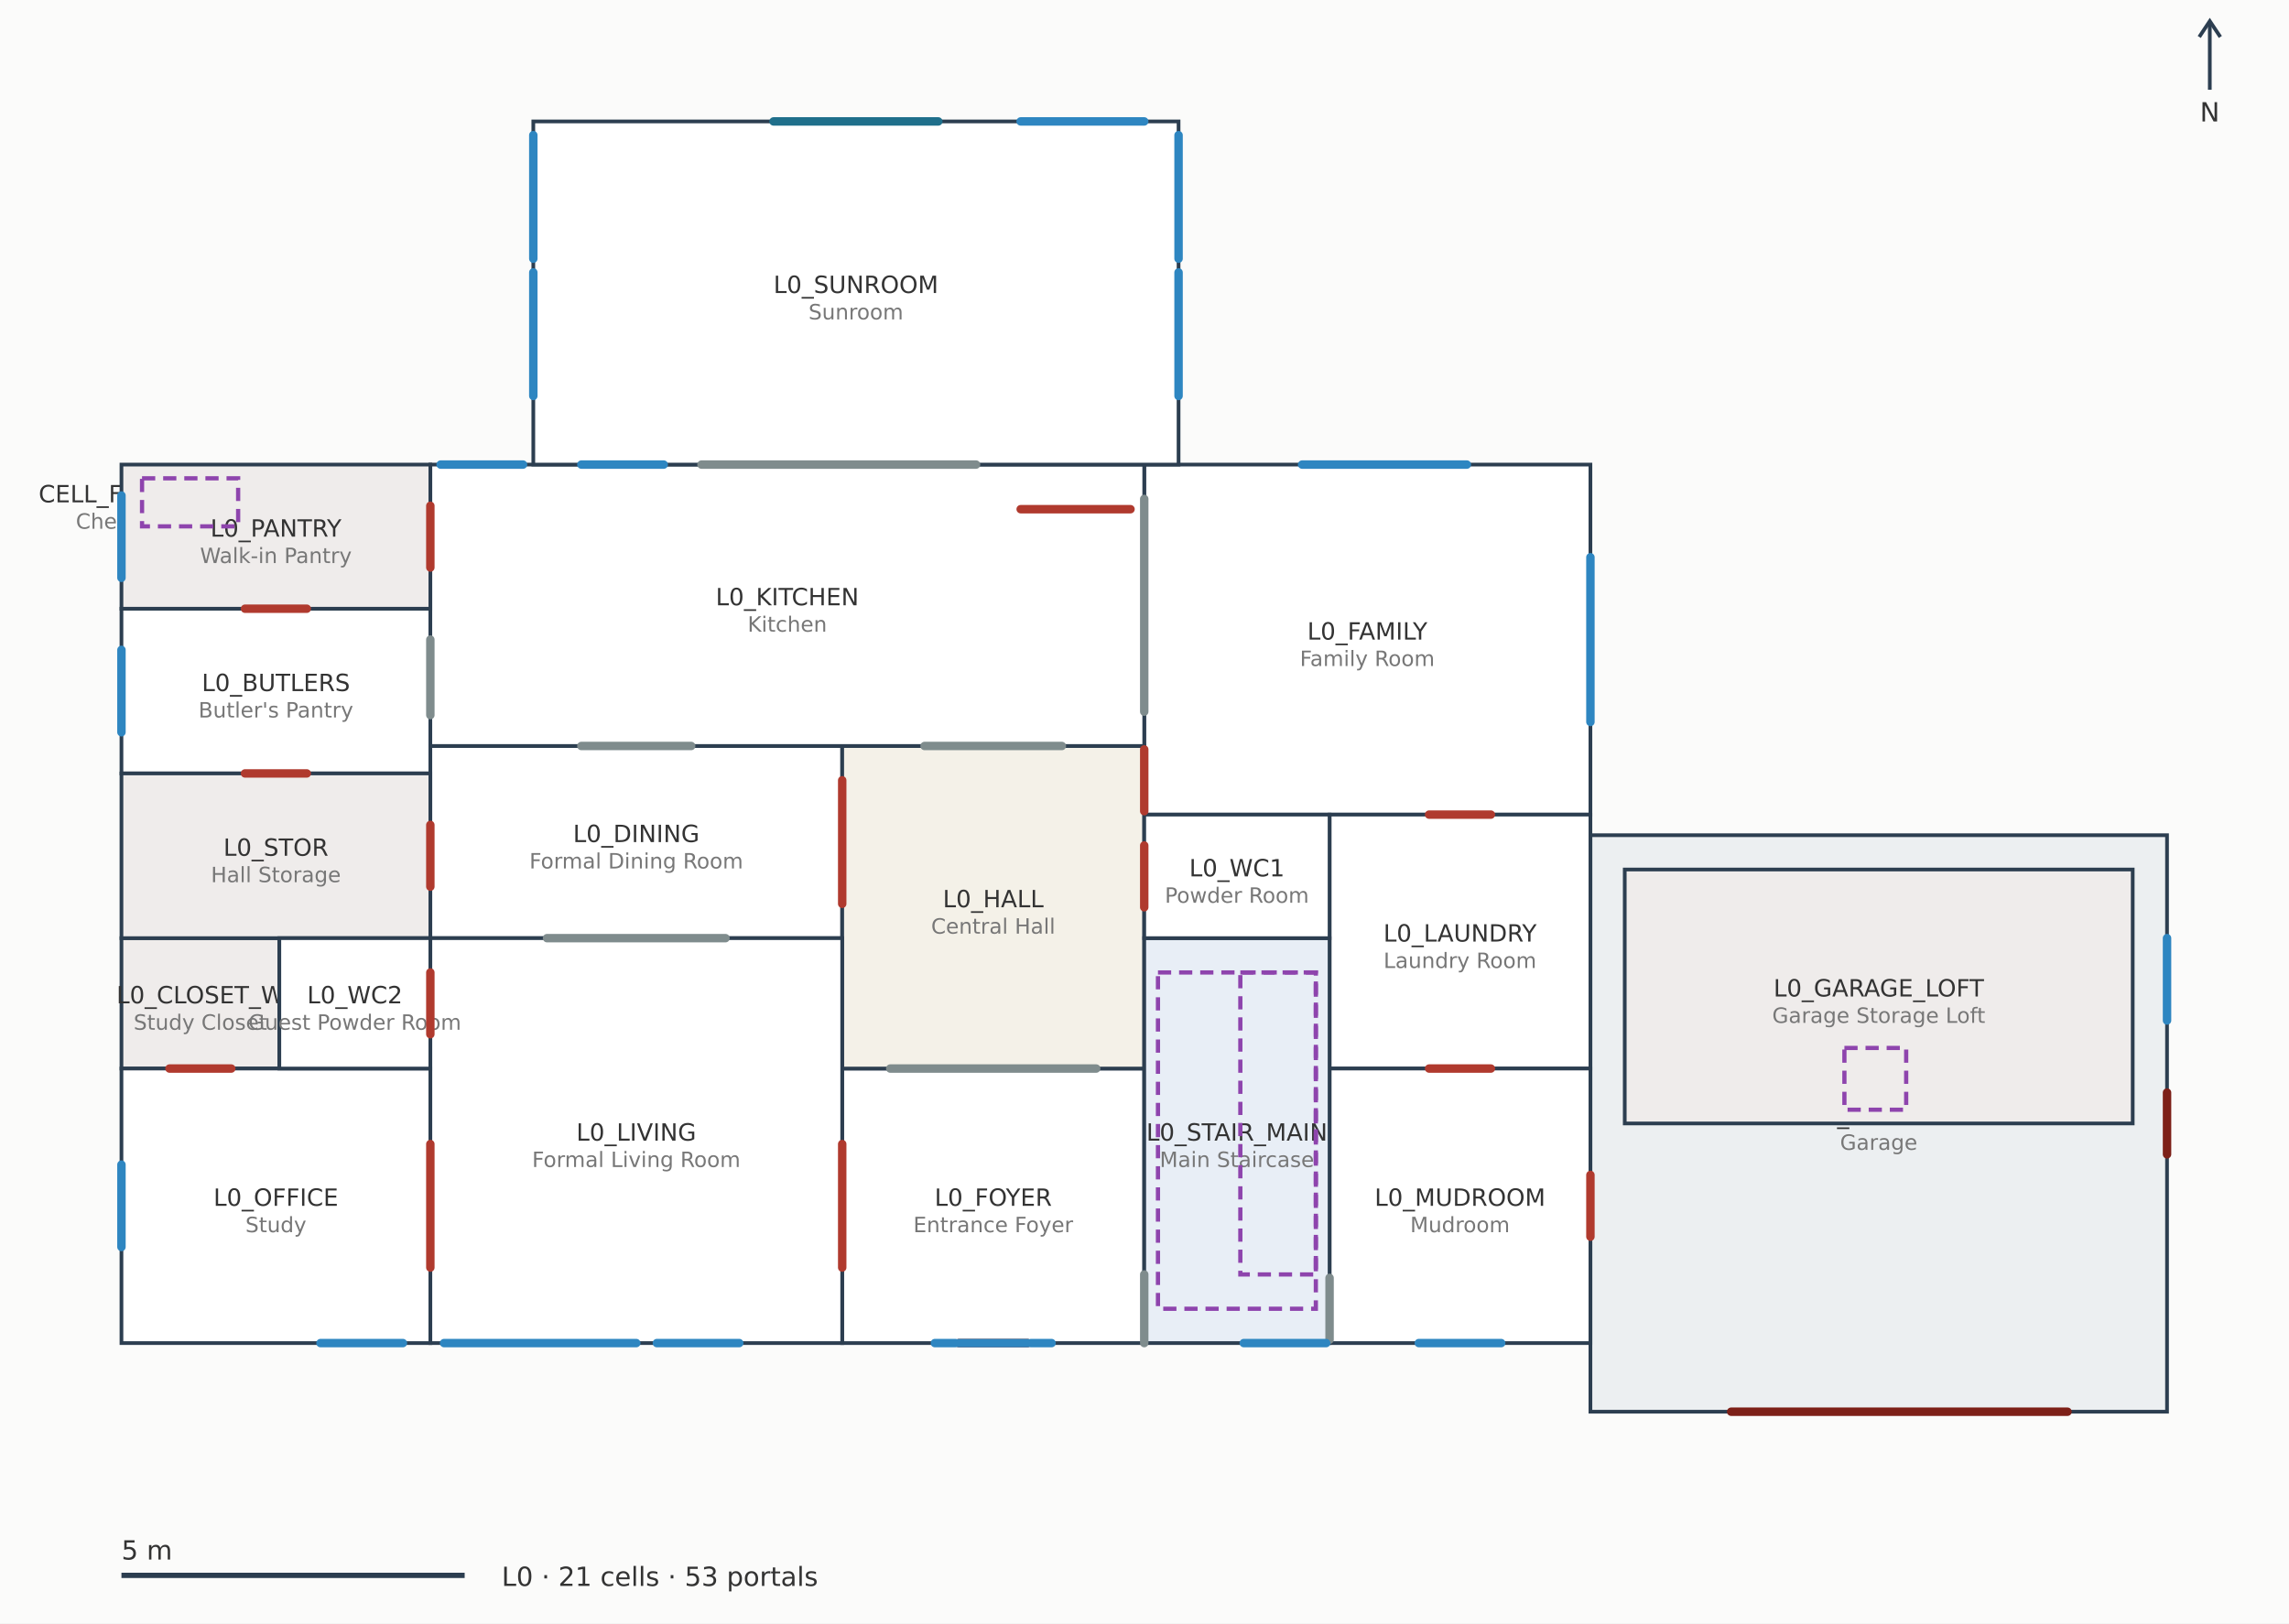
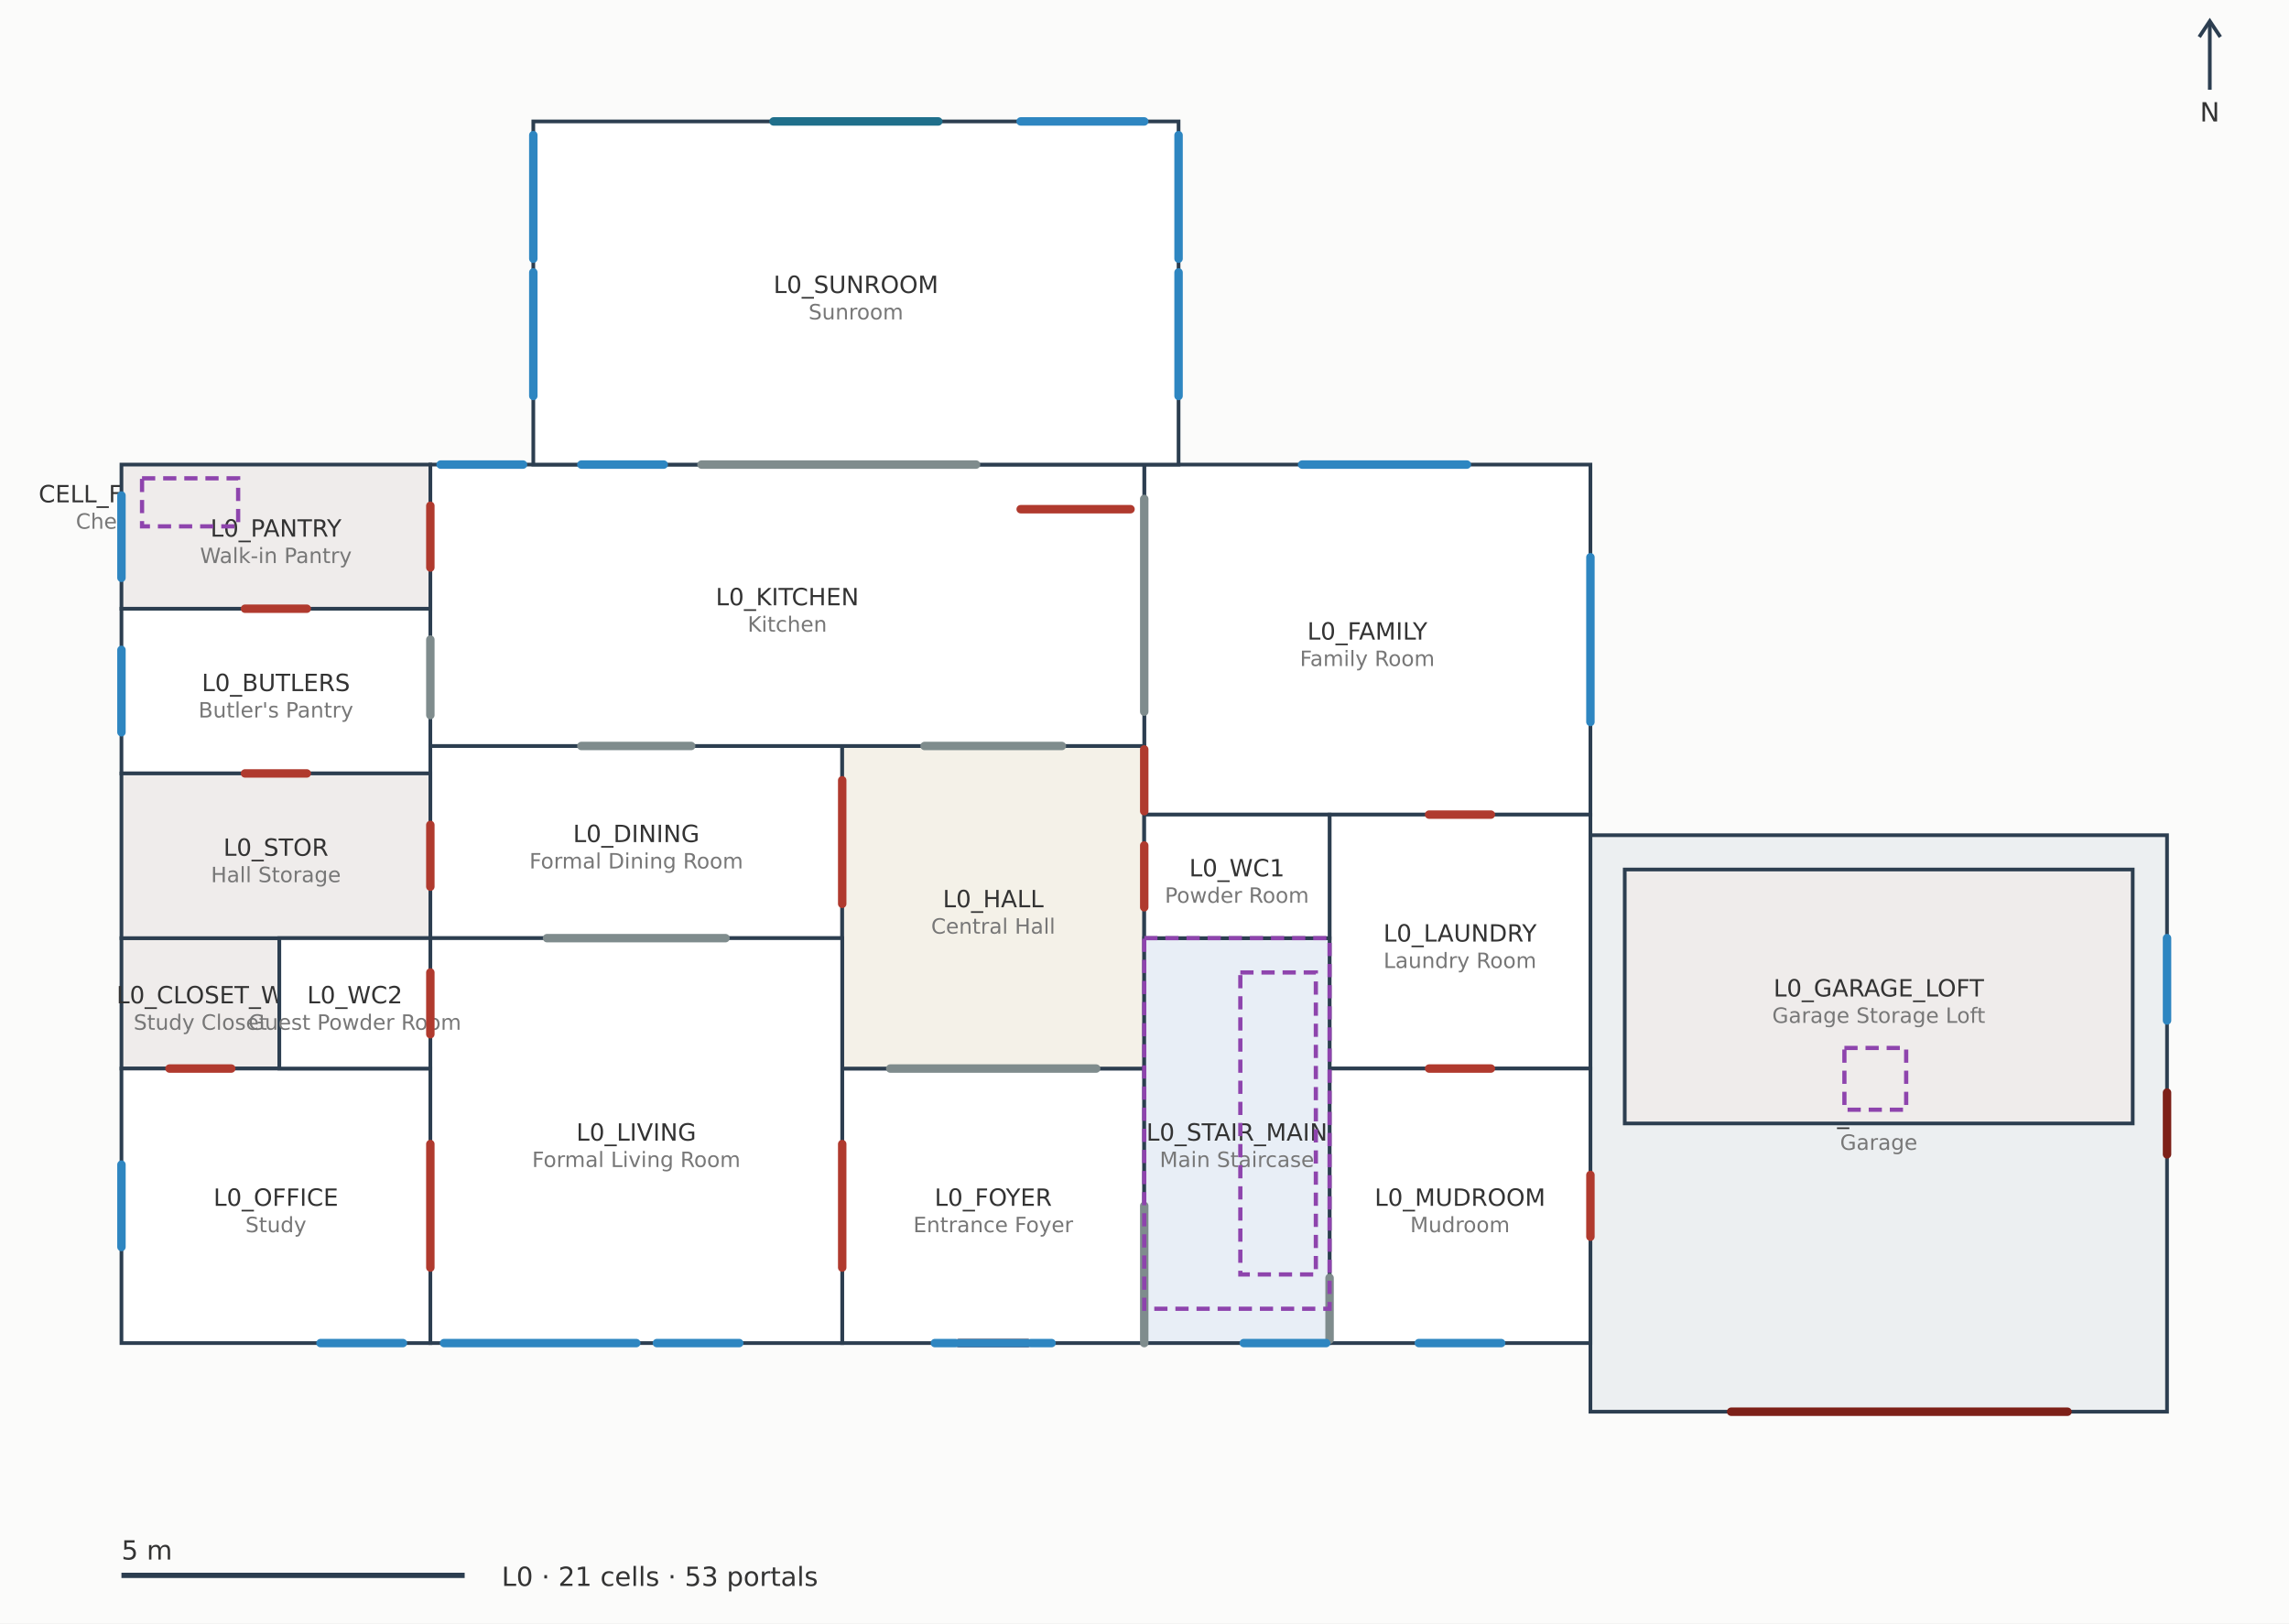
<svg xmlns="http://www.w3.org/2000/svg" width="867" height="615" viewBox="0 0 867 615" font-family="DejaVu Sans, sans-serif">
  <style>.id{font-size:9px;fill:#333}.name{font-size:8px;fill:#777}.key{font-size:10px;fill:#333}</style>
  <rect width="867" height="615" fill="#fbfbfa" />
  <rect x="53.8" y="181.2" width="36.4" height="18.2" fill="#efeceb" stroke="#2c3e50" stroke-width="1.4" />
  <text class="id" x="72.0" y="190.3" text-anchor="middle">CELL_FREEZER_INTERIOR</text>
  <text class="name" x="72.0" y="200.3" text-anchor="middle">Chest Freezer Interior</text>
  <rect x="386.6" y="179.9" width="41.6" height="13.0" fill="#efeceb" stroke="#2c3e50" stroke-width="1.4" />
  <text class="id" x="407.4" y="186.4" text-anchor="middle">CELL_FRIDGE_INTERIOR</text>
  <text class="name" x="407.4" y="196.4" text-anchor="middle">Refrigerator Interior</text>
  <rect x="46.0" y="230.6" width="117.0" height="62.4" fill="#ffffff" stroke="#2c3e50" stroke-width="1.4" />
  <text class="id" x="104.5" y="261.8" text-anchor="middle">L0_BUTLERS</text>
  <text class="name" x="104.5" y="271.8" text-anchor="middle">Butler's Pantry</text>
  <rect x="46.0" y="355.4" width="59.8" height="49.4" fill="#efeceb" stroke="#2c3e50" stroke-width="1.4" />
  <text class="id" x="75.9" y="380.1" text-anchor="middle">L0_CLOSET_W</text>
  <text class="name" x="75.9" y="390.1" text-anchor="middle">Study Closet</text>
  <rect x="163.0" y="282.6" width="156.0" height="72.8" fill="#ffffff" stroke="#2c3e50" stroke-width="1.4" />
  <text class="id" x="241.0" y="319.0" text-anchor="middle">L0_DINING</text>
  <text class="name" x="241.0" y="329.0" text-anchor="middle">Formal Dining Room</text>
  <rect x="433.4" y="176.0" width="169.0" height="132.6" fill="#ffffff" stroke="#2c3e50" stroke-width="1.4" />
  <text class="id" x="517.9" y="242.3" text-anchor="middle">L0_FAMILY</text>
  <text class="name" x="517.9" y="252.3" text-anchor="middle">Family Room</text>
  <rect x="319.0" y="404.8" width="114.4" height="104.0" fill="#ffffff" stroke="#2c3e50" stroke-width="1.4" />
  <text class="id" x="376.2" y="456.8" text-anchor="middle">L0_FOYER</text>
  <text class="name" x="376.2" y="466.8" text-anchor="middle">Entrance Foyer</text>
  <rect x="602.4" y="316.4" width="218.4" height="218.4" fill="#eceff1" stroke="#2c3e50" stroke-width="1.4" />
  <text class="id" x="711.6" y="425.6" text-anchor="middle">L0_GARAGE</text>
  <text class="name" x="711.6" y="435.6" text-anchor="middle">Garage</text>
  <rect x="615.4" y="329.4" width="192.4" height="96.2" fill="#efeceb" stroke="#2c3e50" stroke-width="1.4" />
  <text class="id" x="711.6" y="377.5" text-anchor="middle">L0_GARAGE_LOFT</text>
  <text class="name" x="711.6" y="387.5" text-anchor="middle">Garage Storage Loft</text>
  <rect x="319.0" y="282.6" width="114.4" height="122.2" fill="#f4f1e8" stroke="#2c3e50" stroke-width="1.4" />
  <text class="id" x="376.2" y="343.7" text-anchor="middle">L0_HALL</text>
  <text class="name" x="376.2" y="353.7" text-anchor="middle">Central Hall</text>
  <rect x="163.0" y="176.0" width="270.4" height="106.6" fill="#ffffff" stroke="#2c3e50" stroke-width="1.4" />
  <text class="id" x="298.2" y="229.3" text-anchor="middle">L0_KITCHEN</text>
  <text class="name" x="298.2" y="239.3" text-anchor="middle">Kitchen</text>
  <rect x="503.6" y="308.6" width="98.8" height="96.2" fill="#ffffff" stroke="#2c3e50" stroke-width="1.4" />
  <text class="id" x="553.0" y="356.7" text-anchor="middle">L0_LAUNDRY</text>
  <text class="name" x="553.0" y="366.7" text-anchor="middle">Laundry Room</text>
  <rect x="163.0" y="355.4" width="156.0" height="153.4" fill="#ffffff" stroke="#2c3e50" stroke-width="1.4" />
  <text class="id" x="241.0" y="432.1" text-anchor="middle">L0_LIVING</text>
  <text class="name" x="241.0" y="442.1" text-anchor="middle">Formal Living Room</text>
  <rect x="503.6" y="404.8" width="98.8" height="104.0" fill="#ffffff" stroke="#2c3e50" stroke-width="1.4" />
  <text class="id" x="553.0" y="456.8" text-anchor="middle">L0_MUDROOM</text>
  <text class="name" x="553.0" y="466.8" text-anchor="middle">Mudroom</text>
  <rect x="46.0" y="404.8" width="117.0" height="104.0" fill="#ffffff" stroke="#2c3e50" stroke-width="1.4" />
  <text class="id" x="104.5" y="456.8" text-anchor="middle">L0_OFFICE</text>
  <text class="name" x="104.5" y="466.8" text-anchor="middle">Study</text>
  <rect x="46.0" y="176.0" width="117.0" height="54.6" fill="#efeceb" stroke="#2c3e50" stroke-width="1.4" />
  <text class="id" x="104.5" y="203.3" text-anchor="middle">L0_PANTRY</text>
  <text class="name" x="104.5" y="213.3" text-anchor="middle">Walk-in Pantry</text>
  <rect x="433.4" y="355.4" width="70.2" height="153.4" fill="#e8eef6" stroke="#2c3e50" stroke-width="1.4" />
  <text class="id" x="468.5" y="432.1" text-anchor="middle">L0_STAIR_MAIN</text>
  <text class="name" x="468.5" y="442.1" text-anchor="middle">Main Staircase</text>
  <rect x="46.0" y="293.0" width="117.0" height="62.4" fill="#efeceb" stroke="#2c3e50" stroke-width="1.4" />
  <text class="id" x="104.5" y="324.2" text-anchor="middle">L0_STOR</text>
  <text class="name" x="104.5" y="334.2" text-anchor="middle">Hall Storage</text>
  <rect x="202.0" y="46.0" width="244.4" height="130.0" fill="#ffffff" stroke="#2c3e50" stroke-width="1.4" />
  <text class="id" x="324.2" y="111.0" text-anchor="middle">L0_SUNROOM</text>
  <text class="name" x="324.2" y="121.0" text-anchor="middle">Sunroom</text>
  <rect x="433.4" y="308.6" width="70.2" height="46.8" fill="#ffffff" stroke="#2c3e50" stroke-width="1.4" />
  <text class="id" x="468.5" y="332.0" text-anchor="middle">L0_WC1</text>
  <text class="name" x="468.5" y="342.0" text-anchor="middle">Powder Room</text>
  <rect x="105.8" y="355.4" width="57.2" height="49.4" fill="#ffffff" stroke="#2c3e50" stroke-width="1.4" />
  <text class="id" x="134.4" y="380.1" text-anchor="middle">L0_WC2</text>
  <text class="name" x="134.4" y="390.1" text-anchor="middle">Guest Powder Room</text>
  <line x1="337.2" y1="404.8" x2="415.2" y2="404.8" stroke="#7f8c8d" stroke-width="3.2" stroke-linecap="round" />
-   <line x1="433.4" y1="482.8" x2="433.4" y2="508.8" stroke="#7f8c8d" stroke-width="3.2" stroke-linecap="round" />
+   <line x1="433.4" y1="456.8" x2="433.4" y2="508.8" stroke="#7f8c8d" stroke-width="3.2" stroke-linecap="round" />
  <line x1="503.6" y1="484.1" x2="503.6" y2="507.5" stroke="#7f8c8d" stroke-width="3.2" stroke-linecap="round" />
  <line x1="350.2" y1="282.6" x2="402.2" y2="282.6" stroke="#7f8c8d" stroke-width="3.2" stroke-linecap="round" />
  <line x1="207.2" y1="355.4" x2="274.8" y2="355.4" stroke="#7f8c8d" stroke-width="3.2" stroke-linecap="round" />
  <line x1="220.2" y1="282.6" x2="261.8" y2="282.6" stroke="#7f8c8d" stroke-width="3.2" stroke-linecap="round" />
  <line x1="163.0" y1="242.3" x2="163.0" y2="270.9" stroke="#7f8c8d" stroke-width="3.2" stroke-linecap="round" />
  <line x1="433.4" y1="189.0" x2="433.4" y2="269.6" stroke="#7f8c8d" stroke-width="3.2" stroke-linecap="round" />
  <line x1="265.7" y1="176.0" x2="369.7" y2="176.0" stroke="#7f8c8d" stroke-width="3.2" stroke-linecap="round" />
-   <rect x="438.6" y="368.4" width="59.8" height="127.4" fill="none" stroke="#8e44ad" stroke-width="1.6" stroke-dasharray="5 3" />
+   <rect x="433.4" y="355.4" width="70.2" height="140.4" fill="none" stroke="#8e44ad" stroke-width="1.6" stroke-dasharray="5 3" />
  <line x1="433.4" y1="320.3" x2="433.4" y2="343.7" stroke="#b03a2e" stroke-width="3.2" stroke-linecap="round" />
  <line x1="433.4" y1="283.9" x2="433.4" y2="307.3" stroke="#b03a2e" stroke-width="3.2" stroke-linecap="round" />
  <line x1="541.3" y1="404.8" x2="564.7" y2="404.8" stroke="#b03a2e" stroke-width="3.2" stroke-linecap="round" />
  <line x1="541.3" y1="308.6" x2="564.7" y2="308.6" stroke="#b03a2e" stroke-width="3.2" stroke-linecap="round" />
  <line x1="163.0" y1="368.4" x2="163.0" y2="391.8" stroke="#b03a2e" stroke-width="3.2" stroke-linecap="round" />
  <line x1="64.2" y1="404.8" x2="87.6" y2="404.8" stroke="#b03a2e" stroke-width="3.2" stroke-linecap="round" />
  <line x1="163.0" y1="312.5" x2="163.0" y2="335.9" stroke="#b03a2e" stroke-width="3.2" stroke-linecap="round" />
  <line x1="163.0" y1="191.6" x2="163.0" y2="215.0" stroke="#b03a2e" stroke-width="3.2" stroke-linecap="round" />
  <line x1="92.8" y1="230.6" x2="116.2" y2="230.6" stroke="#b03a2e" stroke-width="3.2" stroke-linecap="round" />
  <line x1="92.8" y1="293.0" x2="116.2" y2="293.0" stroke="#b03a2e" stroke-width="3.2" stroke-linecap="round" />
  <line x1="319.0" y1="433.4" x2="319.0" y2="480.2" stroke="#b03a2e" stroke-width="3.2" stroke-linecap="round" />
  <line x1="319.0" y1="295.6" x2="319.0" y2="342.4" stroke="#b03a2e" stroke-width="3.2" stroke-linecap="round" />
  <line x1="163.0" y1="433.4" x2="163.0" y2="480.2" stroke="#b03a2e" stroke-width="3.2" stroke-linecap="round" />
  <line x1="363.2" y1="508.8" x2="389.2" y2="508.8" stroke="#7d2018" stroke-width="3.2" stroke-linecap="round" />
  <line x1="293.0" y1="46.0" x2="355.4" y2="46.0" stroke="#1f6f8b" stroke-width="3.2" stroke-linecap="round" />
  <line x1="602.4" y1="445.1" x2="602.4" y2="468.5" stroke="#b03a2e" stroke-width="3.2" stroke-linecap="round" />
  <line x1="820.8" y1="413.9" x2="820.8" y2="437.3" stroke="#7d2018" stroke-width="3.2" stroke-linecap="round" />
  <rect x="469.8" y="368.4" width="28.6" height="114.4" fill="none" stroke="#8e44ad" stroke-width="1.6" stroke-dasharray="5 3" />
  <line x1="386.6" y1="192.9" x2="428.2" y2="192.9" stroke="#b03a2e" stroke-width="3.2" stroke-linecap="round" />
  <rect x="53.8" y="181.2" width="36.4" height="18.2" fill="none" stroke="#8e44ad" stroke-width="1.6" stroke-dasharray="5 3" />
  <line x1="655.7" y1="534.8" x2="783.1" y2="534.8" stroke="#7d2018" stroke-width="3.2" stroke-linecap="round" />
  <rect x="698.6" y="397.0" width="23.4" height="23.4" fill="none" stroke="#8e44ad" stroke-width="1.6" stroke-dasharray="5 3" />
  <line x1="354.1" y1="508.8" x2="361.9" y2="508.8" stroke="#2e86c1" stroke-width="3.2" stroke-linecap="round" />
  <line x1="390.5" y1="508.8" x2="398.3" y2="508.8" stroke="#2e86c1" stroke-width="3.2" stroke-linecap="round" />
  <line x1="363.2" y1="508.8" x2="389.2" y2="508.8" stroke="#2e86c1" stroke-width="3.2" stroke-linecap="round" />
  <line x1="471.1" y1="508.8" x2="502.3" y2="508.8" stroke="#2e86c1" stroke-width="3.2" stroke-linecap="round" />
  <line x1="537.4" y1="508.8" x2="568.6" y2="508.8" stroke="#2e86c1" stroke-width="3.2" stroke-linecap="round" />
  <line x1="493.2" y1="176.0" x2="555.6" y2="176.0" stroke="#2e86c1" stroke-width="3.2" stroke-linecap="round" />
  <line x1="602.4" y1="211.1" x2="602.4" y2="273.5" stroke="#2e86c1" stroke-width="3.2" stroke-linecap="round" />
  <line x1="168.2" y1="508.8" x2="241.0" y2="508.8" stroke="#2e86c1" stroke-width="3.2" stroke-linecap="round" />
  <line x1="248.8" y1="508.8" x2="280.0" y2="508.8" stroke="#2e86c1" stroke-width="3.2" stroke-linecap="round" />
  <line x1="121.4" y1="508.8" x2="152.6" y2="508.8" stroke="#2e86c1" stroke-width="3.2" stroke-linecap="round" />
  <line x1="46.0" y1="441.2" x2="46.0" y2="472.4" stroke="#2e86c1" stroke-width="3.2" stroke-linecap="round" />
  <line x1="46.0" y1="246.2" x2="46.0" y2="277.4" stroke="#2e86c1" stroke-width="3.2" stroke-linecap="round" />
  <line x1="46.0" y1="187.7" x2="46.0" y2="218.9" stroke="#2e86c1" stroke-width="3.2" stroke-linecap="round" />
  <line x1="166.9" y1="176.0" x2="198.1" y2="176.0" stroke="#2e86c1" stroke-width="3.2" stroke-linecap="round" />
  <line x1="220.2" y1="176.0" x2="251.4" y2="176.0" stroke="#2e86c1" stroke-width="3.2" stroke-linecap="round" />
  <line x1="202.0" y1="103.2" x2="202.0" y2="150.0" stroke="#2e86c1" stroke-width="3.2" stroke-linecap="round" />
  <line x1="202.0" y1="51.2" x2="202.0" y2="98.0" stroke="#2e86c1" stroke-width="3.2" stroke-linecap="round" />
  <line x1="446.4" y1="103.2" x2="446.4" y2="150.0" stroke="#2e86c1" stroke-width="3.2" stroke-linecap="round" />
  <line x1="446.4" y1="51.2" x2="446.4" y2="98.0" stroke="#2e86c1" stroke-width="3.2" stroke-linecap="round" />
  <line x1="386.6" y1="46.0" x2="433.4" y2="46.0" stroke="#2e86c1" stroke-width="3.2" stroke-linecap="round" />
  <line x1="820.8" y1="355.4" x2="820.8" y2="386.6" stroke="#2e86c1" stroke-width="3.2" stroke-linecap="round" />
  <g stroke="#2c3e50" stroke-width="1.4" fill="none">
    <line x1="837" y1="34" x2="837" y2="8" />
    <path d="M833 14 L837 8 L841 14" />
  </g>
  <text class="key" x="837" y="46" text-anchor="middle">N</text>
  <line x1="46.0" y1="596.8" x2="176.0" y2="596.8" stroke="#2c3e50" stroke-width="2" />
  <text class="key" x="46.0" y="590.8">5 m</text>
  <text class="key" x="190.0" y="600.8">L0 · 21 cells · 53 portals</text>
</svg>
